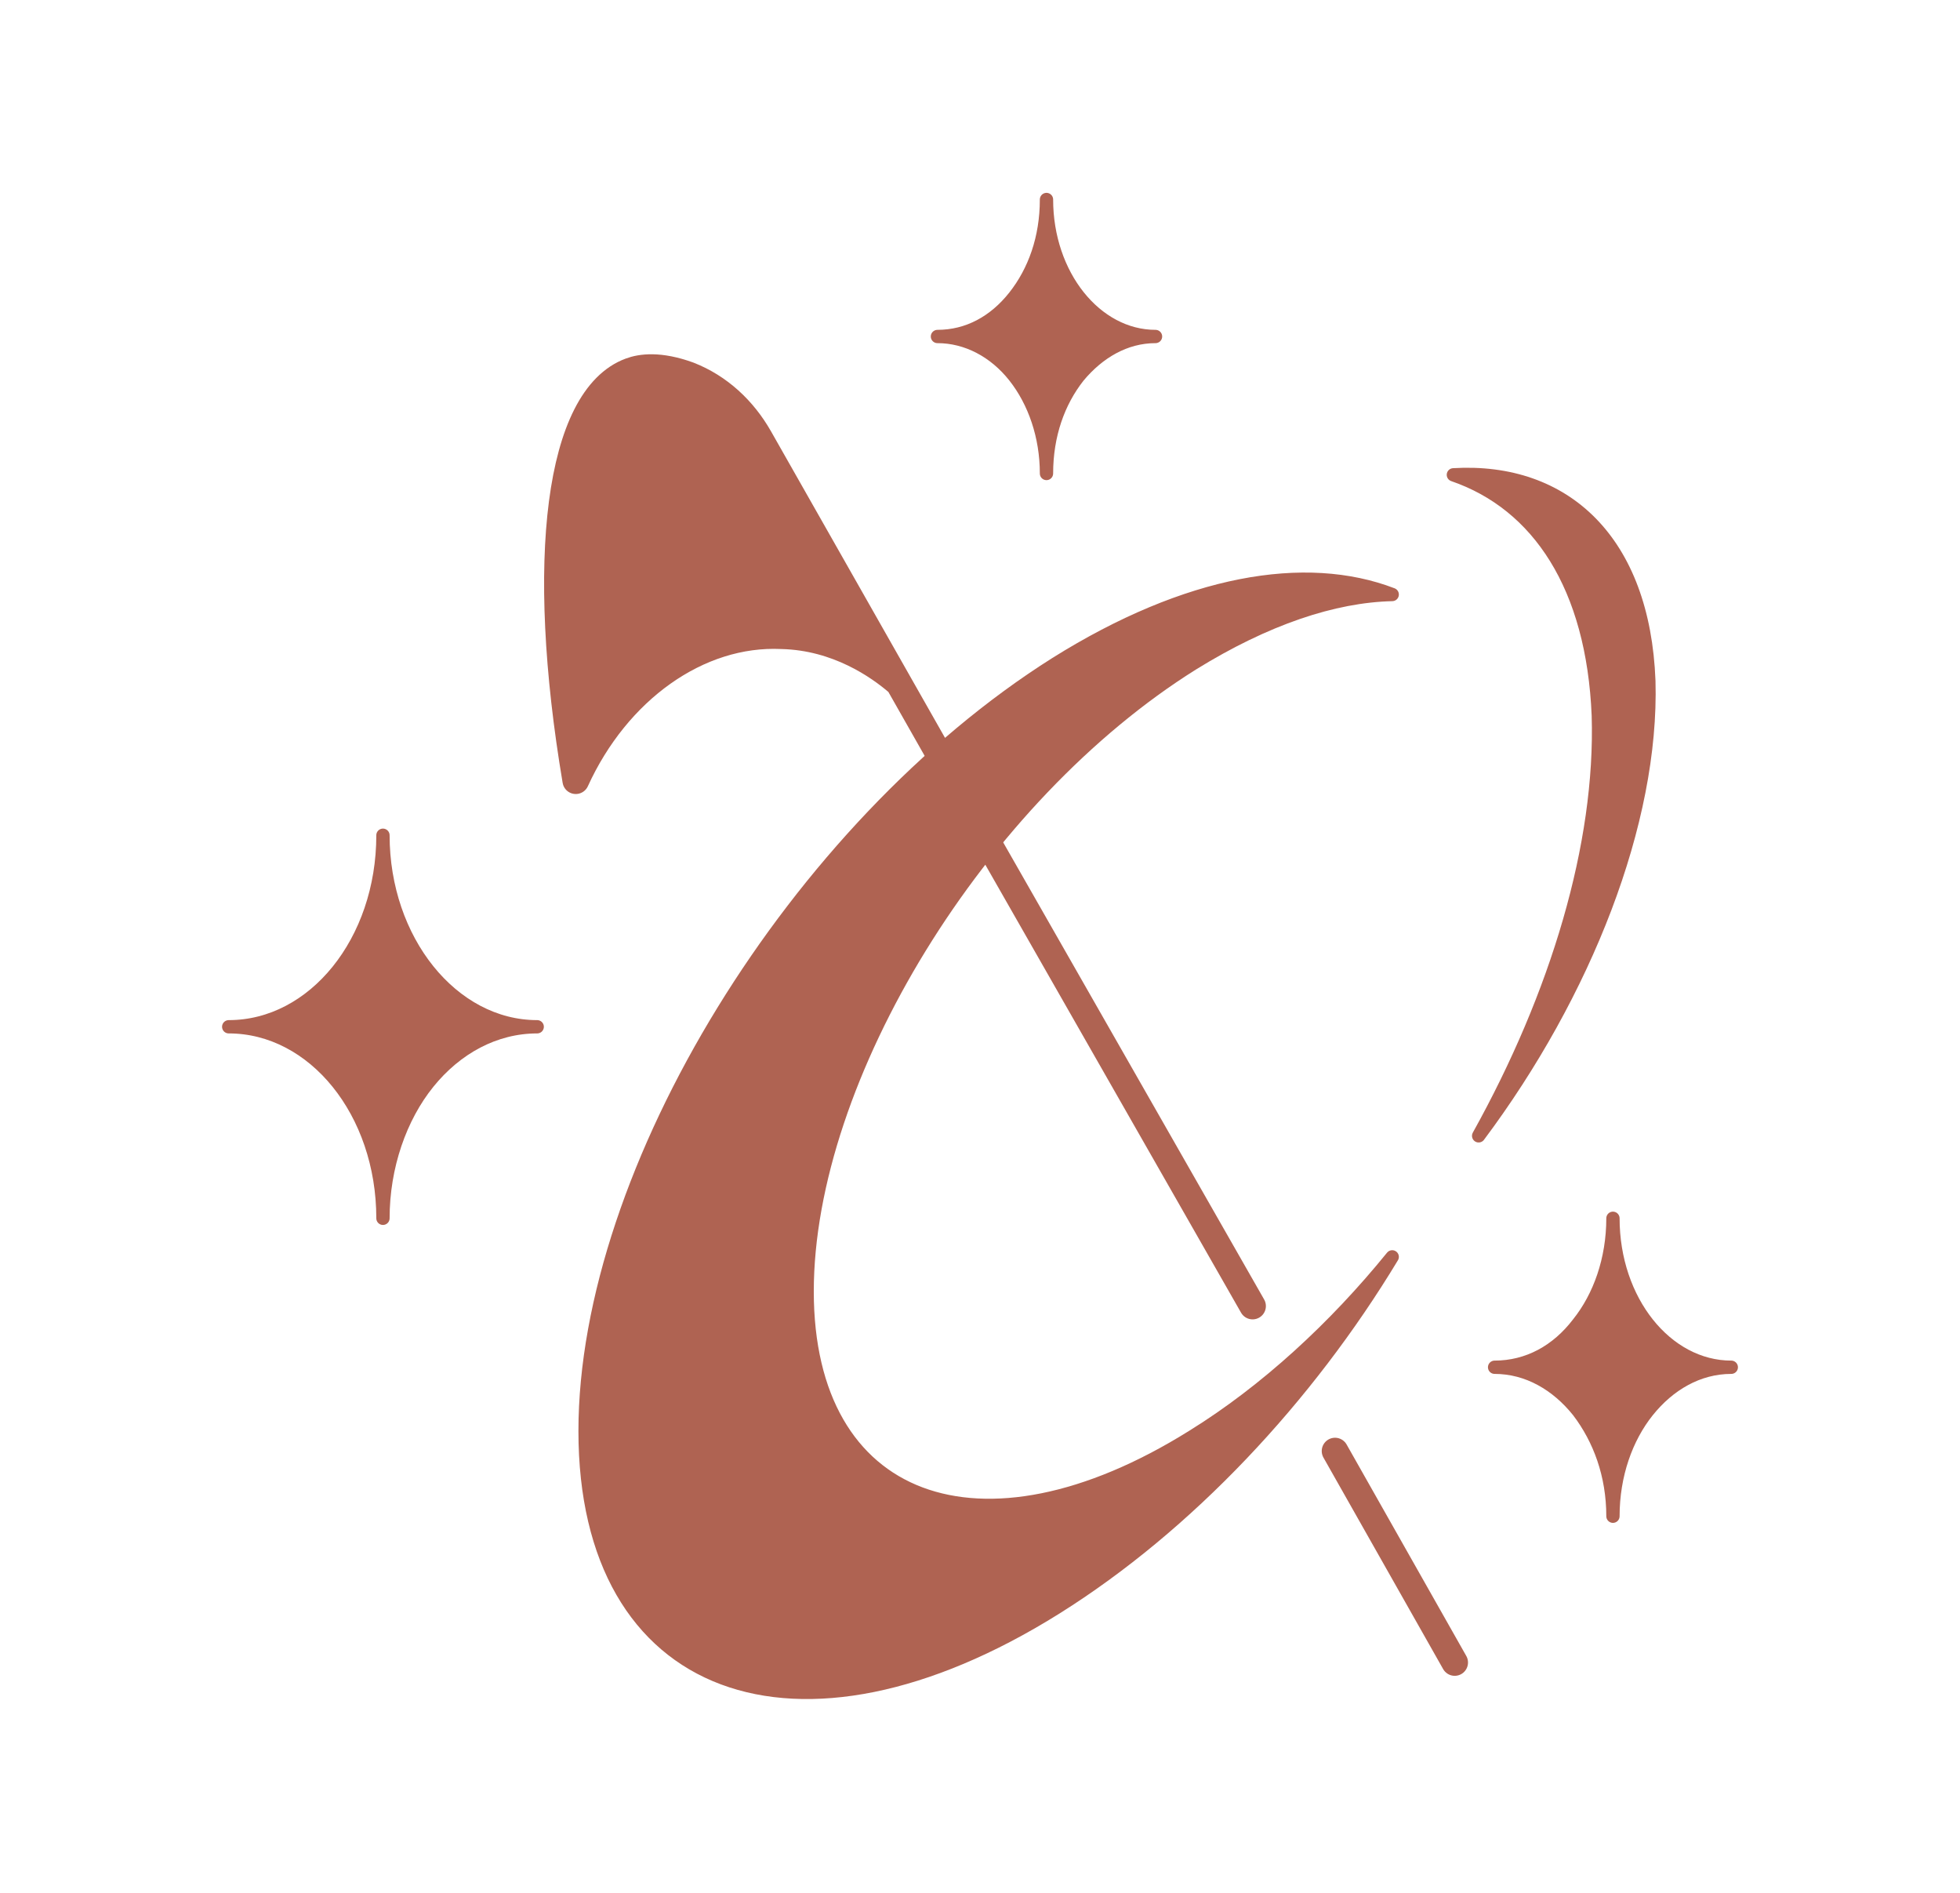
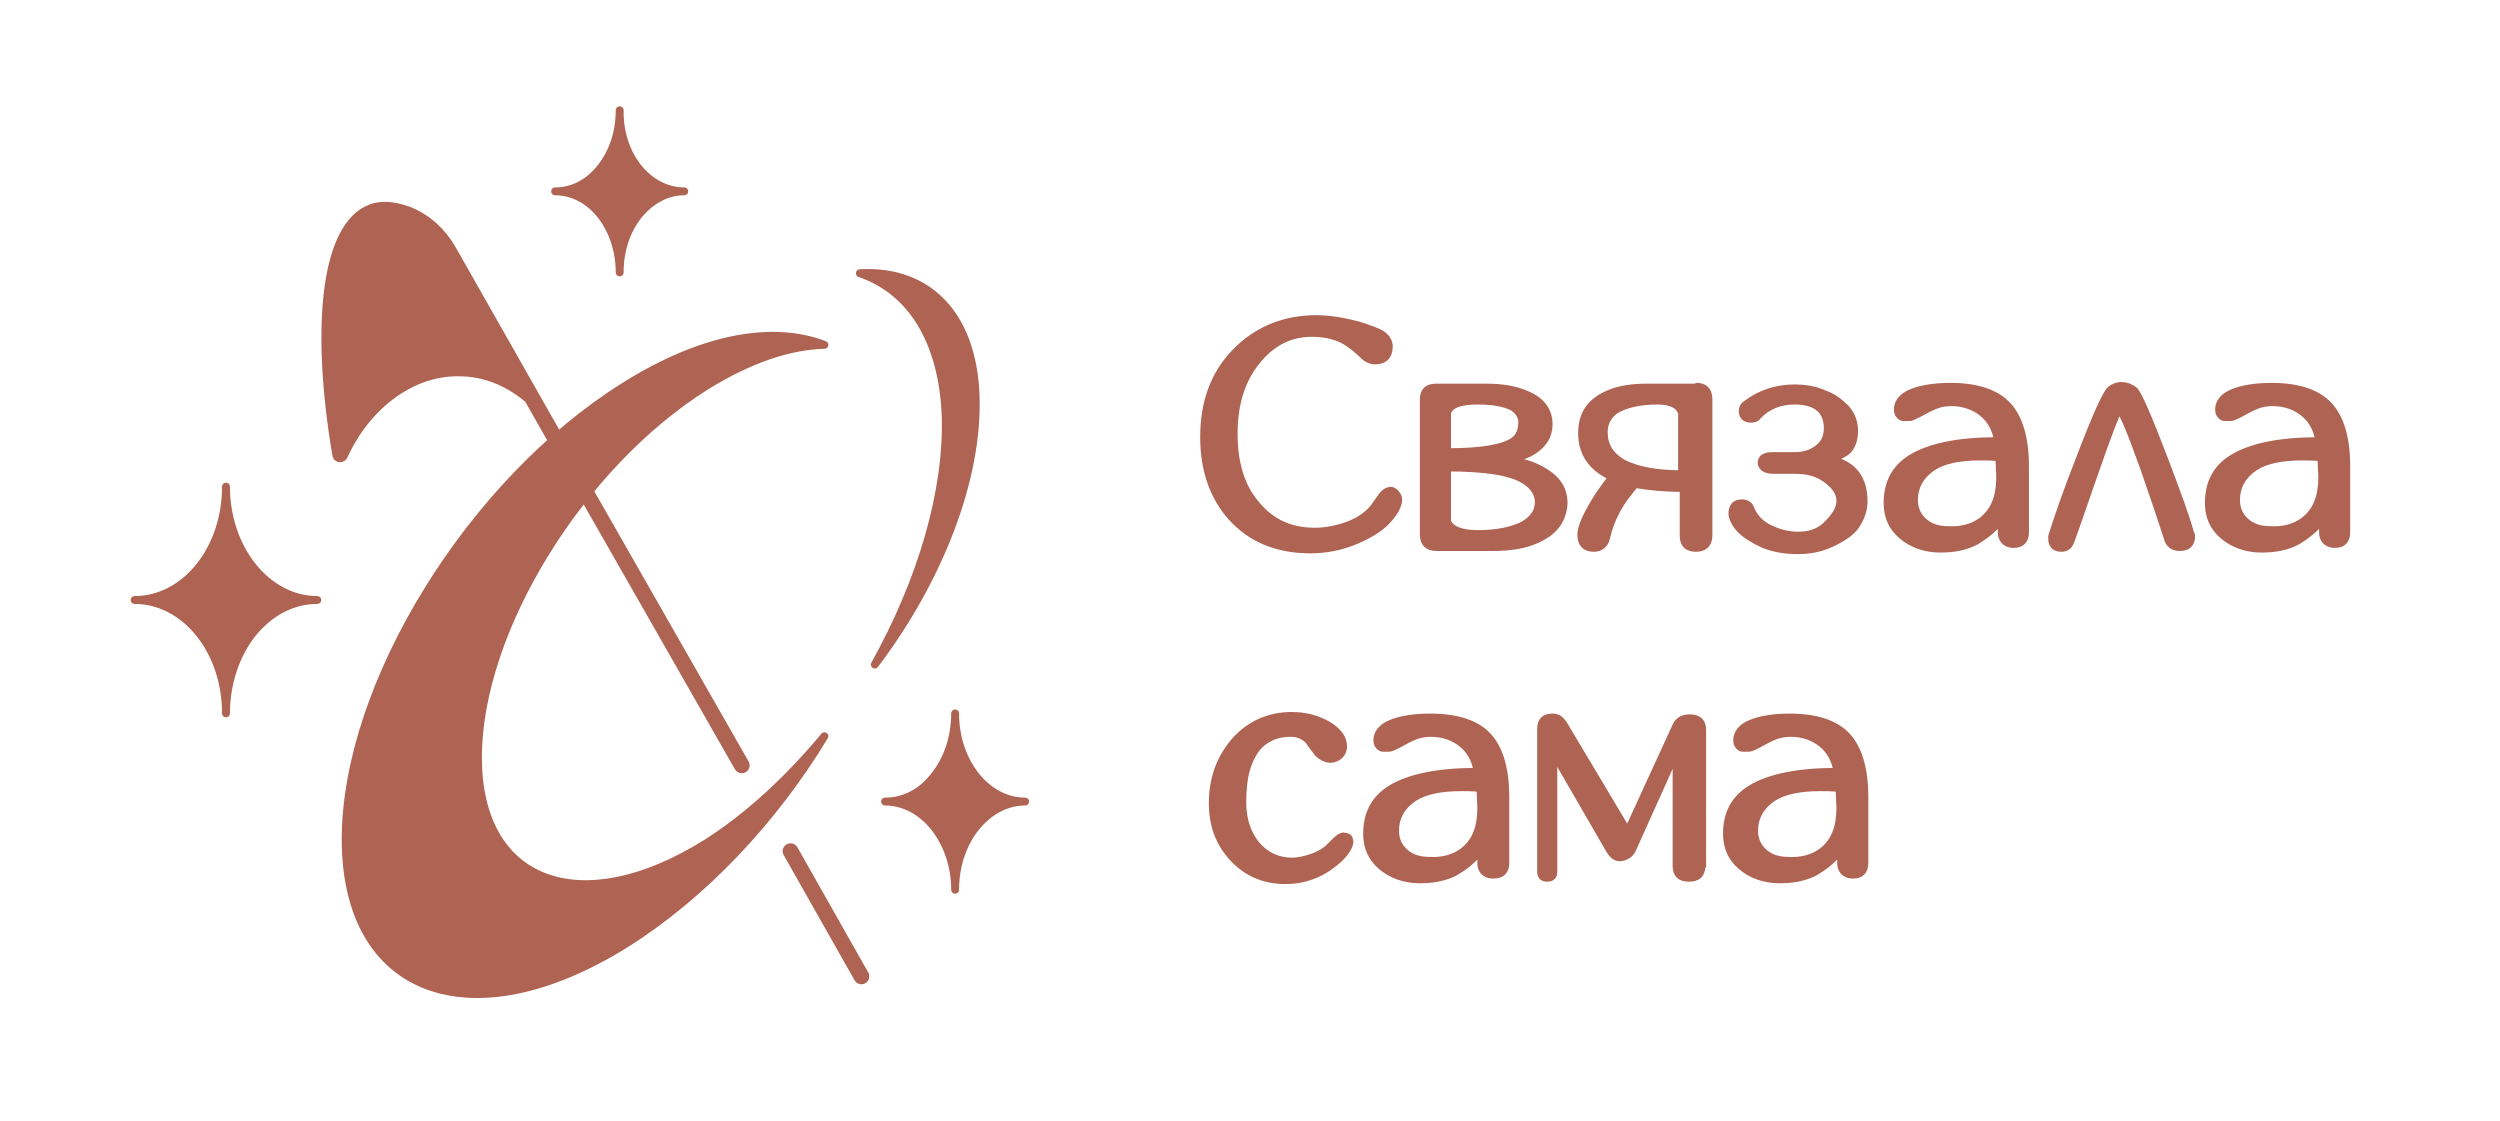
- <svg xmlns="http://www.w3.org/2000/svg" version="1.1" x="0px" y="0px" viewBox="0 0 147.4 142.3" style="enable-background:new 0 0 147.4 142.3;" xml:space="preserve">
+ <svg xmlns="http://www.w3.org/2000/svg" version="1.1" id="лого_связала_сама" x="0px" y="0px" viewBox="0 0 317.5 142.3" style="enable-background:new 0 0 317.5 142.3;" xml:space="preserve">
  <style type="text/css">
	.st0{fill:none;stroke:#AF6352;stroke-width:2;stroke-linecap:round;stroke-linejoin:round;stroke-miterlimit:10;}
	.st1{fill:#AF6352;stroke:#AF6352;stroke-width:2;stroke-linecap:round;stroke-linejoin:round;stroke-miterlimit:10;}
	.st2{fill:#AF6352;stroke:#AF6352;stroke-linecap:round;stroke-linejoin:round;stroke-miterlimit:10;}
- 	.st3{display:none;}
- 	.st4{display:inline;}
- 	.st5{font-family:'Philosopher-Regular';}
- 	.st6{font-size:21px;}
+ 	.st3{fill:#AF6352;stroke:#AF6352;stroke-width:0.75;stroke-linecap:round;stroke-linejoin:round;stroke-miterlimit:10;}
</style>
-   <g id="Слой_1">
- </g>
-   <g id="Слой_2">
+   <g>
    <g>
-       <line class="st0" x1="100.4" y1="109.1" x2="109.4" y2="125" />
-       <line class="st0" x1="74.5" y1="63.7" x2="94.2" y2="98.2" />
-       <path class="st1" d="M67.5,51.3c-1.4-1.2-4.5-3.4-8.7-3.5c-6.3-0.3-12.4,4.1-15.5,10.9c0,0,0,0,0,0c-2.8-16.6-1.3-28.8,4.1-30.8    c0.8-0.3,2.2-0.5,4.4,0.3c2.3,0.9,4.1,2.6,5.3,4.7l13.4,23.6" />
-       <path class="st2" d="M40.4,77.2c-3.2,0-6.1,1.6-8.2,4.2c-2.1,2.6-3.4,6.3-3.4,10.2c0-4-1.3-7.6-3.4-10.2c-2.1-2.6-5-4.2-8.2-4.2    c3.2,0,6.1-1.6,8.2-4.2c2.1-2.6,3.4-6.2,3.4-10.2C28.8,70.7,34,77.2,40.4,77.2z" />
-       <path class="st2" d="M130.2,102.8c-2.5,0-4.7,1.3-6.3,3.3c-1.6,2-2.6,4.8-2.6,7.9c0-3.1-1-5.8-2.6-7.9c-1.6-2-3.8-3.3-6.3-3.3    c2.5,0,4.7-1.2,6.3-3.3c1.6-2,2.6-4.8,2.6-7.9C121.3,97.8,125.3,102.8,130.2,102.8z" />
-       <path class="st2" d="M86.9,25.3c-2.3,0-4.3,1.2-5.8,3c-1.5,1.9-2.4,4.4-2.4,7.3c0-2.8-0.9-5.4-2.4-7.3c-1.5-1.9-3.6-3-5.8-3    c2.3,0,4.3-1.1,5.8-3c1.5-1.9,2.4-4.4,2.4-7.3C78.7,20.7,82.4,25.3,86.9,25.3z" />
-       <path class="st2" d="M104.7,94.5c-6.4,10.6-15.4,20.2-25.3,26.4C59.9,133.1,44,127.2,44,107.6C44,88,59.9,62.2,79.4,49.9    c9.9-6.2,18.8-7.7,25.3-5.2c-4.4,0.1-9.5,1.8-15,5.2c-16,10-29,31.1-29,47.2c0,16,13,20.9,29,10.9    C95.2,104.6,100.4,99.8,104.7,94.5z" />
-       <path class="st2" d="M111.2,85.4c5.9-10.6,9.3-21.9,9-31.6c-0.4-9.7-4.5-15.9-10.9-18.1c8.4-0.5,14.3,5,14.7,15.5    C124.3,61.8,119.2,74.7,111.2,85.4z" />
+       <line class="st0" x1="100.4" y1="108.1" x2="109.4" y2="124" />
+       <line class="st0" x1="74.5" y1="62.7" x2="94.2" y2="97.2" />
+       <path class="st1" d="M67.4,50.3c-1.4-1.2-4.5-3.4-8.7-3.5c-6.3-0.3-12.4,4.1-15.5,10.9c0,0,0,0,0,0c-2.8-16.6-1.3-28.8,4.1-30.8    c0.8-0.3,2.2-0.5,4.4,0.3c2.3,0.9,4.1,2.6,5.3,4.7l13.4,23.6" />
+       <path class="st2" d="M40.3,76.2c-3.2,0-6.1,1.6-8.2,4.2c-2.1,2.6-3.4,6.3-3.4,10.2c0-4-1.3-7.6-3.4-10.2c-2.1-2.6-5-4.2-8.2-4.2    c3.2,0,6.1-1.6,8.2-4.2c2.1-2.6,3.4-6.2,3.4-10.2C28.7,69.7,33.9,76.2,40.3,76.2z" />
+       <path class="st2" d="M130.2,101.8c-2.5,0-4.7,1.3-6.3,3.3c-1.6,2-2.6,4.8-2.6,7.9c0-3.1-1-5.8-2.6-7.9c-1.6-2-3.8-3.3-6.3-3.3    c2.5,0,4.7-1.2,6.3-3.3c1.6-2,2.6-4.8,2.6-7.9C121.3,96.8,125.3,101.8,130.2,101.8z" />
+       <path class="st2" d="M86.9,24.3c-2.3,0-4.3,1.2-5.8,3c-1.5,1.9-2.4,4.4-2.4,7.3c0-2.8-0.9-5.4-2.4-7.3c-1.5-1.9-3.6-3-5.8-3    c2.3,0,4.3-1.1,5.8-3c1.5-1.9,2.4-4.4,2.4-7.3C78.6,19.7,82.3,24.3,86.9,24.3z" />
+       <path class="st2" d="M104.7,93.5c-6.4,10.6-15.4,20.2-25.3,26.4c-19.6,12.2-35.5,6.3-35.5-13.3c0-19.6,15.9-45.4,35.5-57.6    c9.9-6.2,18.8-7.7,25.3-5.2c-4.4,0.1-9.5,1.8-15,5.2c-16,10-29,31.1-29,47.2c0,16,13,20.9,29,10.9    C95.2,103.6,100.3,98.8,104.7,93.5z" />
+       <path class="st2" d="M111.1,84.4c5.9-10.6,9.3-21.9,9-31.6c-0.4-9.7-4.5-15.9-10.9-18.1c8.4-0.5,14.3,5,14.7,15.5    C124.3,60.8,119.2,73.7,111.1,84.4z" />
    </g>
-     <text transform="matrix(1 0 0 1 115.1415 52.0883)" class="st3">
-       <tspan x="0" y="0" class="st4 st5 st6">Связала </tspan>
-       <tspan x="0" y="25.2" class="st4 st5 st6">сама</tspan>
-     </text>
+     <g>
+       <path class="st3" d="M177.4,62.7c0.2,0.2,0.3,0.5,0.3,0.7c0,0.8-0.5,1.7-1.4,2.7c-1,1.1-2.4,1.9-4,2.6c-1.9,0.8-3.8,1.2-5.9,1.2    c-4.2,0-7.6-1.4-10.1-4.2c-2.3-2.6-3.5-6-3.5-10.2c0-4.4,1.3-8,4-10.8c2.7-2.8,6.2-4.3,10.4-4.3c1.6,0,3.4,0.3,5.3,0.8    c1.6,0.5,2.7,0.9,3.2,1.3c0.5,0.4,0.8,0.9,0.8,1.5c0,1.2-0.6,1.9-1.9,1.9c-0.5,0-0.9-0.2-1.3-0.5c-0.9-0.9-1.7-1.5-2.3-1.9    c-1.3-0.8-2.8-1.1-4.4-1.1c-2.8,0-5.1,1.2-7,3.6c-1.9,2.4-2.8,5.4-2.8,9.1c0,3.7,0.9,6.7,2.8,8.9c1.9,2.3,4.3,3.4,7.4,3.4    c1.4,0,2.8-0.3,4.2-0.8c1.3-0.5,2.4-1.2,3.2-2.2c0.4-0.6,0.8-1.1,1-1.4c0.4-0.6,0.9-0.8,1.3-0.8C177,62.3,177.2,62.4,177.4,62.7z" />
+       <path class="st3" d="M195.2,68.6c-1.5,0.7-3.4,1-5.6,1h-7.2c-1.1,0-1.7-0.6-1.7-1.7V50.7c0-1.1,0.6-1.6,1.7-1.6h6.3    c2.2,0,3.9,0.3,5.4,1c1.8,0.8,2.7,2.1,2.7,3.8c0,1.5-0.8,2.8-2.5,3.7c-0.6,0.3-1.4,0.6-2.1,0.8c1.7,0.3,3,0.8,4.1,1.5    c1.6,1,2.4,2.3,2.4,4C198.6,66,197.5,67.6,195.2,68.6z M183.9,52.4v4.9c4.3,0,7.1-0.5,8.3-1.4c0.7-0.5,1-1.3,1-2.3    c0-0.7-0.4-1.3-1.1-1.8c-1-0.5-2.4-0.8-4.4-0.8C185.5,51,184.3,51.4,183.9,52.4z M193.6,61.1c-1.7-1.1-5-1.6-9.7-1.6v6.7    c0.4,1,1.7,1.5,3.8,1.5c2.4,0,4.3-0.4,5.7-1.1c1.2-0.7,1.9-1.6,1.9-2.8C195.3,62.7,194.7,61.8,193.6,61.1z" />
+       <path class="st3" d="M215.5,49c1,0,1.6,0.6,1.6,1.7V68c0,1.1-0.6,1.7-1.7,1.7c-1.2,0-1.7-0.6-1.7-1.7v-5.9l0,0    c-2.2,0-4.2-0.2-6-0.5c-0.3,0.4-0.6,0.7-0.8,1c-1.3,1.6-2.3,3.5-2.8,5.7c-0.2,0.9-0.8,1.4-1.7,1.4c-1.1,0-1.7-0.6-1.7-1.8    c0-0.9,0.6-2.3,1.8-4.3c0.6-1,1.3-1.9,2.1-3c-2.6-1.2-3.8-3.1-3.8-5.6c0-2.3,1-3.9,3.1-4.9c1.4-0.7,3.2-1,5.2-1H215.5z     M213.5,52.5c-0.3-1-1.3-1.5-3-1.5c-2.2,0-3.9,0.4-5.2,1.1c-1,0.7-1.5,1.6-1.5,2.8c0,1.7,0.8,2.9,2.3,3.8c1.7,0.9,4.2,1.4,7.4,1.4    V52.5z" />
+       <path class="st3" d="M232.7,58.3c2.8,0.7,4.1,2.5,4.1,5.4c0,1.1-0.4,2.2-1.1,3.2c-0.6,0.8-1.6,1.5-3.1,2.2    c-1.3,0.6-2.7,0.9-4.3,0.9c-1.7,0-3.2-0.3-4.4-0.8c-2.4-1.1-3.7-2.3-4-3.8l0-0.4c0.1-0.8,0.5-1.2,1.3-1.2c0.7,0,1.1,0.3,1.3,1    c0.5,1,1.2,1.7,2.2,2.2c1.2,0.6,2.4,0.9,3.7,0.9c1.4,0,2.5-0.4,3.3-1.1c1.3-1.2,1.9-2.2,1.9-3.2c0-1-0.6-1.9-1.9-2.8    c-1-0.7-2.3-1-3.7-1h-2.8c-0.5,0-0.9-0.1-1.2-0.3c-0.2-0.2-0.4-0.4-0.4-0.7c0-0.3,0.1-0.5,0.3-0.7c0.3-0.2,0.6-0.3,1.1-0.3h2.9    c1.2,0,2.1-0.3,2.9-0.9c0.8-0.6,1.2-1.4,1.2-2.5c0-2.2-1.3-3.3-3.8-3.4h-0.3c-1.8,0-3.4,0.6-4.6,1.9c-0.2,0.3-0.5,0.4-0.9,0.4    c-0.8,0-1.2-0.4-1.2-1.1c0-0.4,0.2-0.8,0.6-1c1.7-1.3,3.8-2,6.1-2c1.3,0,2.6,0.2,3.7,0.7c1.2,0.4,2.1,1.1,2.9,1.9    c0.7,0.8,1.1,1.8,1.1,2.9c0,1.1-0.3,2-0.9,2.6C234.4,57.6,233.7,58,232.7,58.3z" />
+       <path class="st3" d="M255,51.4c1.5,1.6,2.3,4.2,2.3,7.8v8.4c0,1-0.5,1.6-1.5,1.6l-0.3,0c-0.9-0.1-1.4-0.7-1.4-1.6v-1.4    c-1,1.2-2.1,2-3.1,2.6c-1.3,0.7-2.8,1-4.6,1c-1.9,0-3.6-0.6-4.9-1.7c-1.3-1.1-1.9-2.5-1.9-4.2c0-2.6,1-4.5,3.1-5.8    c2.3-1.4,5.9-2.2,10.9-2.2c-0.2-1.4-0.9-2.6-1.9-3.4c-1-0.8-2.3-1.3-3.9-1.3c-0.6,0-1.1,0.1-1.5,0.2c-0.4,0.1-1.1,0.4-2,0.9    c-0.7,0.4-1.2,0.6-1.4,0.7c-0.2,0.1-0.5,0.1-0.8,0.1c-0.3,0-0.6,0-0.7-0.1c-0.3-0.2-0.5-0.5-0.5-1c0-0.9,0.6-1.7,1.8-2.2    c1.2-0.5,2.9-0.8,5-0.8C251,49,253.5,49.8,255,51.4z M251.6,66.1c1.6-1.2,2.3-3,2.3-5.5l-0.1-2.4c-0.8-0.1-1.6-0.1-2.3-0.1    c-2.6,0-4.6,0.4-6,1.3c-1.5,1-2.3,2.4-2.3,4.1c0,1.1,0.4,2,1.2,2.7c0.8,0.7,1.8,1,3,1C249.1,67.3,250.5,66.9,251.6,66.1z" />
+       <path class="st3" d="M278.4,68c0,1.1-0.5,1.6-1.6,1.6c-0.8,0-1.4-0.4-1.6-1.2c-0.9-2.8-1.9-5.7-3-8.9c-1.7-4.7-2.7-7.2-3.1-7.3    c-0.2,0.2-1.2,2.7-2.9,7.6c-2.1,6.1-3.2,9.2-3.2,9.1c-0.2,0.5-0.6,0.8-1.2,0.8c-0.8,0-1.3-0.4-1.3-1.3l0-0.3    c0.7-2.2,1.8-5.5,3.5-9.8c2.1-5.5,3.4-8.4,4-8.9c0.4-0.3,0.8-0.5,1.4-0.5h0.1c0.5,0,1.1,0.2,1.6,0.6c0.5,0.4,1.8,3.4,3.9,8.9    c1.7,4.5,2.8,7.5,3.2,9.1L278.4,68z" />
+       <path class="st3" d="M295.8,51.4c1.5,1.6,2.3,4.2,2.3,7.8v8.4c0,1-0.5,1.6-1.5,1.6l-0.3,0c-0.9-0.1-1.4-0.7-1.4-1.6v-1.4    c-1,1.2-2.1,2-3.1,2.6c-1.3,0.7-2.8,1-4.6,1c-1.9,0-3.6-0.6-4.9-1.7c-1.3-1.1-1.9-2.5-1.9-4.2c0-2.6,1-4.5,3.1-5.8    c2.3-1.4,5.9-2.2,10.9-2.2c-0.2-1.4-0.9-2.6-1.9-3.4c-1-0.8-2.3-1.3-3.9-1.3c-0.6,0-1.1,0.1-1.5,0.2c-0.4,0.1-1.1,0.4-2,0.9    c-0.7,0.4-1.2,0.6-1.4,0.7c-0.2,0.1-0.5,0.1-0.8,0.1c-0.3,0-0.6,0-0.7-0.1c-0.3-0.2-0.5-0.5-0.5-1c0-0.9,0.6-1.7,1.8-2.2    c1.2-0.5,2.9-0.8,5-0.8C291.8,49,294.3,49.8,295.8,51.4z M292.5,66.1c1.6-1.2,2.3-3,2.3-5.5l-0.1-2.4c-0.8-0.1-1.6-0.1-2.3-0.1    c-2.6,0-4.6,0.4-6,1.3c-1.5,1-2.3,2.4-2.3,4.1c0,1.1,0.4,2,1.2,2.7c0.8,0.7,1.8,1,3,1C290,67.3,291.4,66.9,292.5,66.1z" />
+       <path class="st3" d="M169.2,109.9c-1.7,1.3-3.7,2-5.9,2c-2.7,0-4.9-0.9-6.7-2.8c-1.8-1.9-2.7-4.2-2.7-7.1c0-3.2,1-5.8,2.9-8    c1.9-2.1,4.4-3.2,7.2-3.2c1.8,0,3.3,0.4,4.7,1.2c1.3,0.8,2,1.7,2,2.8c0,0.5-0.2,0.9-0.5,1.2s-0.8,0.5-1.2,0.5    c-0.6,0-1.2-0.3-1.7-0.8c-0.6-0.8-1-1.3-1.1-1.5c-0.6-0.7-1.4-1-2.3-1c-1.6,0-2.8,0.5-3.8,1.4c-0.8,0.8-1.4,1.9-1.8,3.4    c-0.3,1.2-0.4,2.5-0.4,3.9c0,2.2,0.6,3.9,1.7,5.3c1.2,1.4,2.7,2.1,4.5,2.1c0.8,0,1.6-0.2,2.5-0.5c0.9-0.3,1.5-0.7,2-1.1    c0.3-0.3,0.6-0.6,0.9-0.9c0.5-0.5,0.9-0.7,1.1-0.7l0.5,0.1c0.3,0.1,0.4,0.4,0.4,0.8C171.4,107.7,170.7,108.8,169.2,109.9z" />
+       <path class="st3" d="M189,93.4c1.5,1.6,2.3,4.2,2.3,7.8v8.4c0,1-0.5,1.6-1.6,1.6l-0.3,0c-0.9-0.1-1.4-0.7-1.4-1.6v-1.4    c-1,1.2-2.1,2-3.1,2.6c-1.3,0.7-2.8,1-4.6,1c-1.9,0-3.6-0.6-4.9-1.7c-1.3-1.1-1.9-2.5-1.9-4.2c0-2.6,1-4.5,3.1-5.8    c2.3-1.4,5.9-2.2,10.9-2.2c-0.2-1.4-0.9-2.6-1.9-3.4c-1-0.8-2.3-1.3-3.9-1.3c-0.6,0-1.1,0.1-1.5,0.2c-0.4,0.1-1.1,0.4-2,0.9    c-0.7,0.4-1.2,0.6-1.4,0.7c-0.2,0.1-0.5,0.1-0.8,0.1c-0.3,0-0.6,0-0.7-0.1c-0.3-0.2-0.5-0.5-0.5-1c0-0.9,0.6-1.7,1.8-2.2    c1.2-0.5,2.9-0.8,5-0.8C185,91,187.5,91.8,189,93.4z M185.7,108.1c1.6-1.2,2.3-3,2.3-5.5l-0.1-2.4c-0.8-0.1-1.6-0.1-2.3-0.1    c-2.6,0-4.6,0.4-6,1.3c-1.5,1-2.3,2.4-2.3,4.1c0,1.1,0.4,2,1.2,2.7c0.8,0.7,1.8,1,3,1C183.2,109.3,184.6,108.9,185.7,108.1z" />
+       <path class="st3" d="M216.2,110c0,1.1-0.6,1.6-1.7,1.6c-1.1,0-1.7-0.5-1.7-1.6V95.9l-5.4,12c-0.1,0.3-0.4,0.6-0.7,0.8    c-0.3,0.2-0.7,0.3-1,0.3c-0.5,0-0.9-0.3-1.3-0.9L197.4,96v14.7c0,0.6-0.3,0.9-0.9,0.9c-0.6,0-0.9-0.3-0.9-0.9V92.6    c0-1.1,0.5-1.6,1.6-1.6c0.5,0,0.9,0.2,1.2,0.6c0,0,0.1,0.1,0.3,0.4l8,13.4l6.1-13.3c0.4-0.7,0.9-1,1.8-1c1.1,0,1.7,0.5,1.7,1.6    V110z" />
+       <path class="st3" d="M234.6,93.4c1.5,1.6,2.3,4.2,2.3,7.8v8.4c0,1-0.5,1.6-1.5,1.6l-0.3,0c-0.9-0.1-1.4-0.7-1.4-1.6v-1.4    c-1,1.2-2.1,2-3.1,2.6c-1.3,0.7-2.8,1-4.6,1c-1.9,0-3.6-0.6-4.9-1.7c-1.3-1.1-1.9-2.5-1.9-4.2c0-2.6,1-4.5,3.1-5.8    c2.3-1.4,5.9-2.2,10.9-2.2c-0.2-1.4-0.9-2.6-1.9-3.4c-1-0.8-2.3-1.3-3.9-1.3c-0.6,0-1.1,0.1-1.5,0.2c-0.4,0.1-1.1,0.4-2,0.9    c-0.7,0.4-1.2,0.6-1.4,0.7c-0.2,0.1-0.5,0.1-0.8,0.1c-0.3,0-0.6,0-0.7-0.1c-0.3-0.2-0.5-0.5-0.5-1c0-0.9,0.6-1.7,1.8-2.2    c1.2-0.5,2.9-0.8,5-0.8C230.6,91,233.1,91.8,234.6,93.4z M231.3,108.1c1.6-1.2,2.3-3,2.3-5.5l-0.1-2.4c-0.8-0.1-1.6-0.1-2.3-0.1    c-2.6,0-4.6,0.4-6,1.3c-1.5,1-2.3,2.4-2.3,4.1c0,1.1,0.4,2,1.2,2.7c0.8,0.7,1.8,1,3,1C228.8,109.3,230.2,108.9,231.3,108.1z" />
+     </g>
  </g>
</svg>
